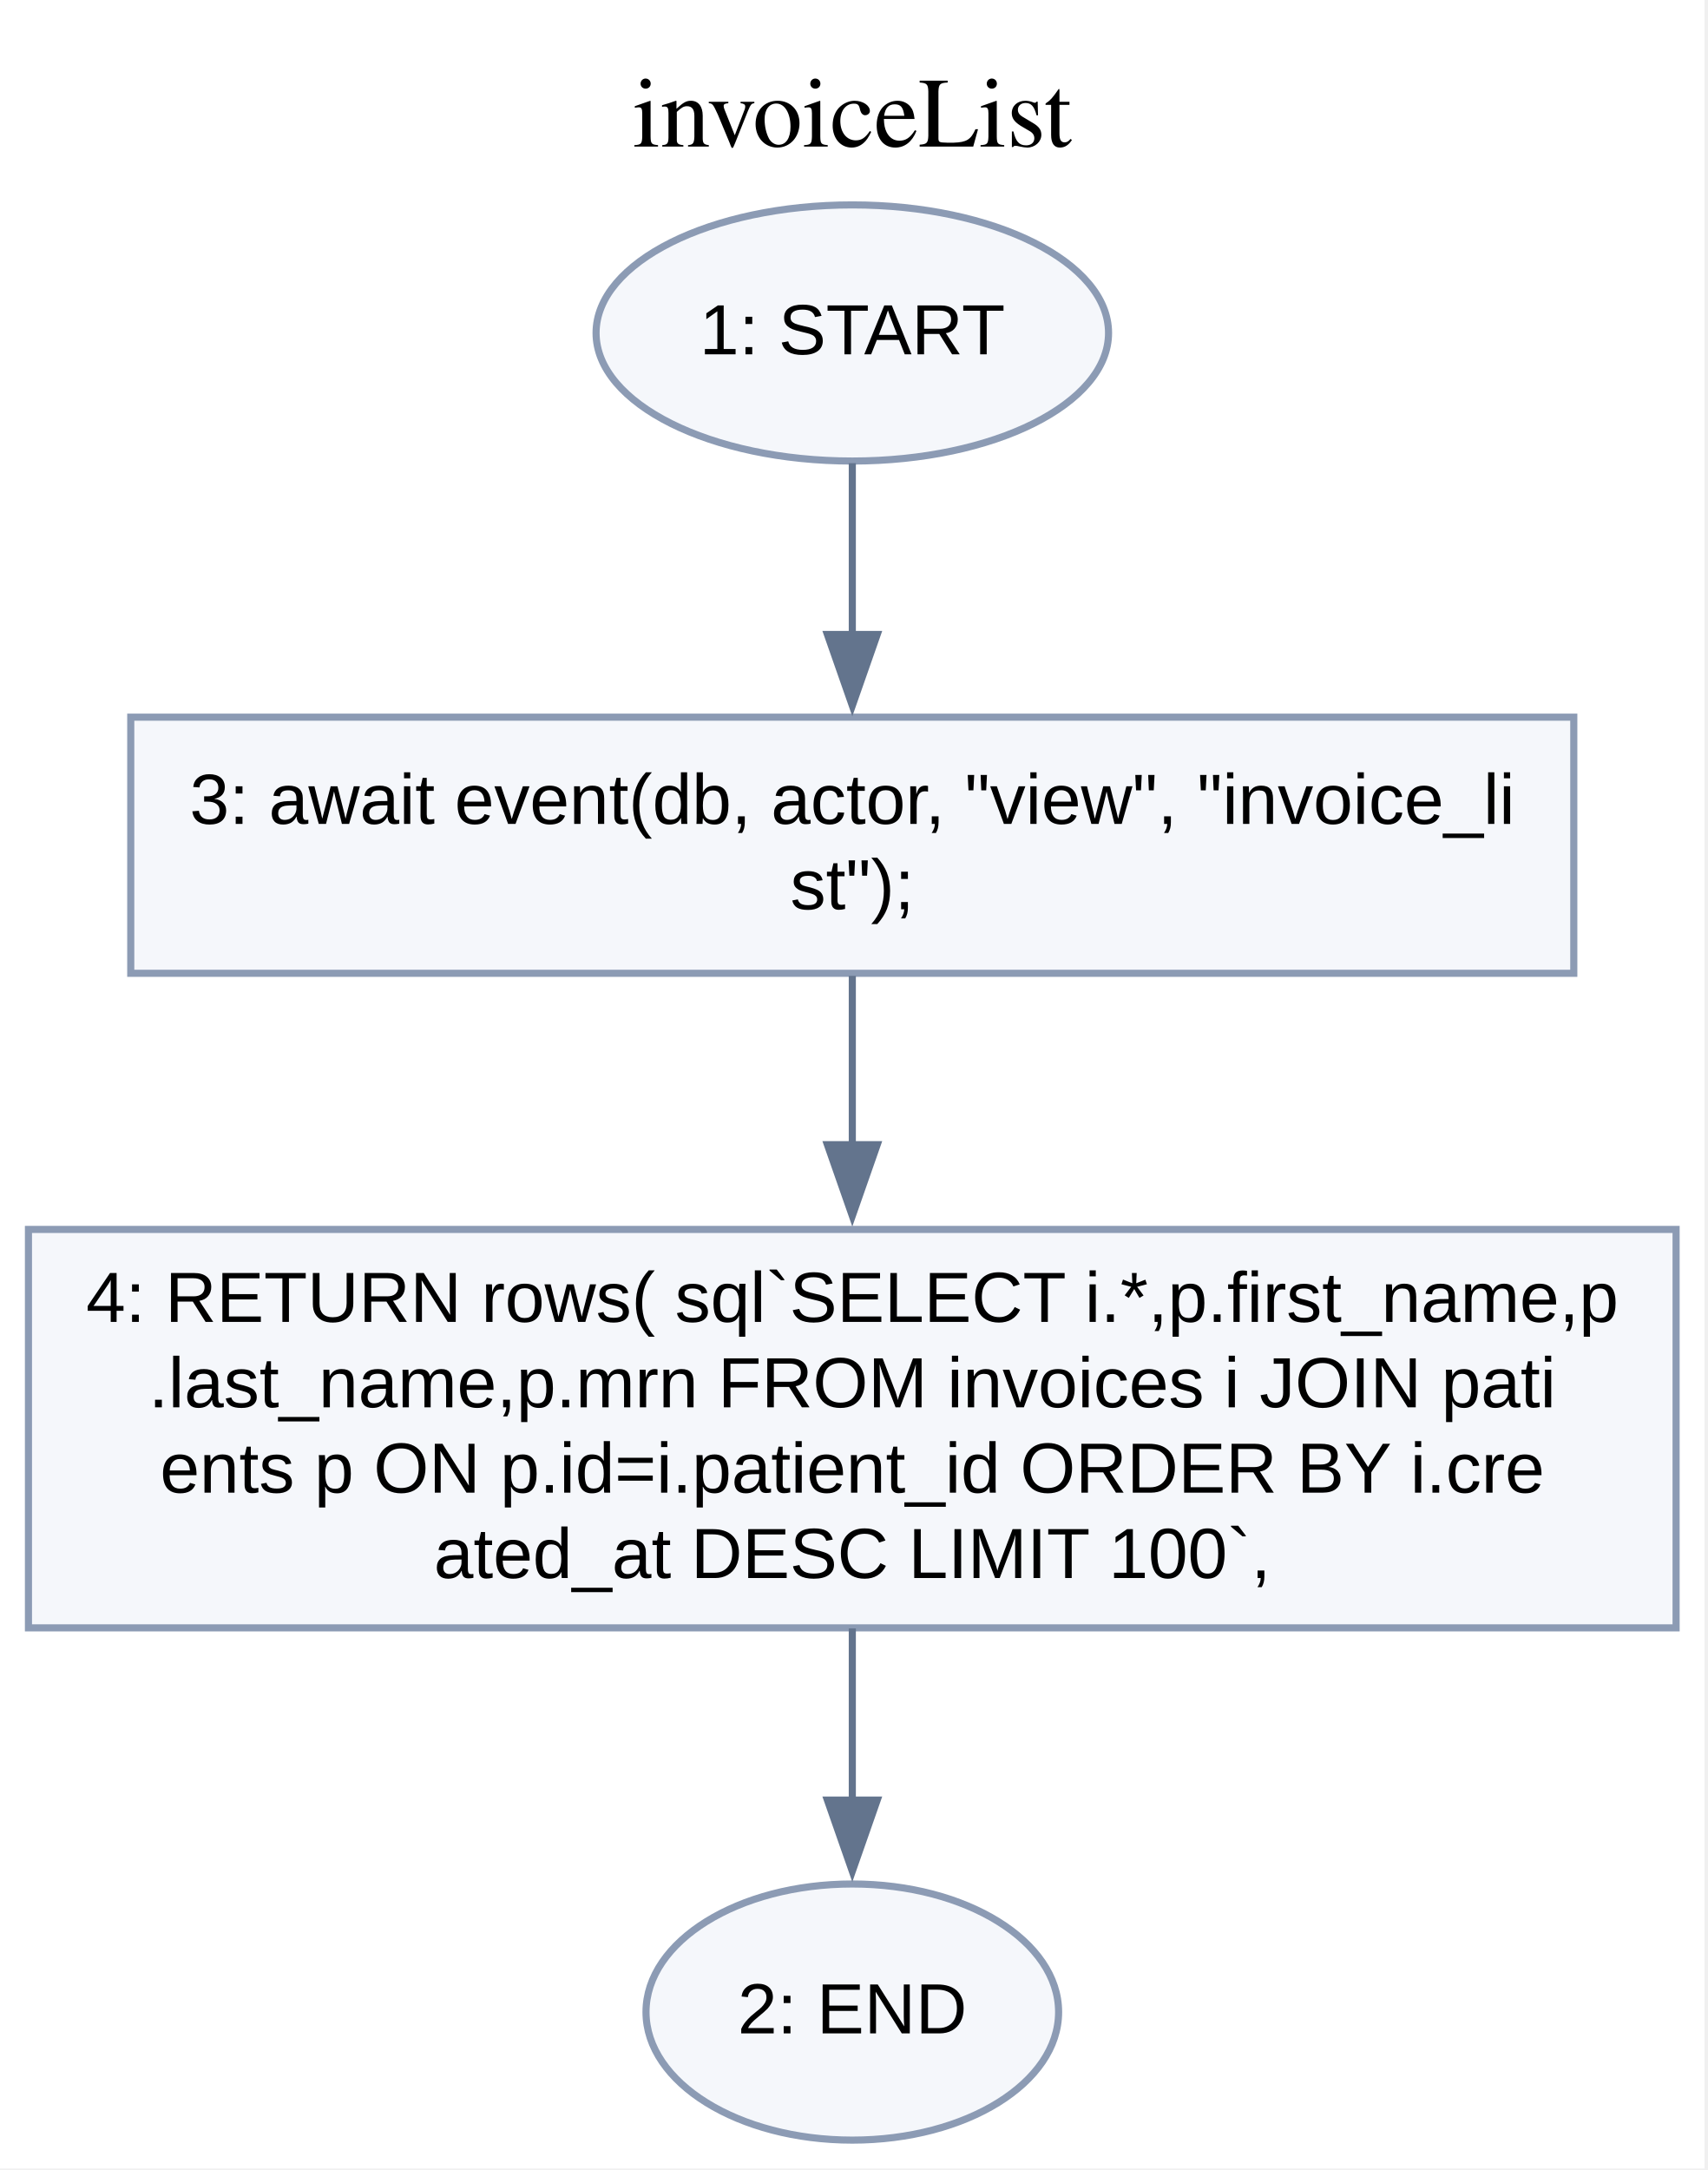
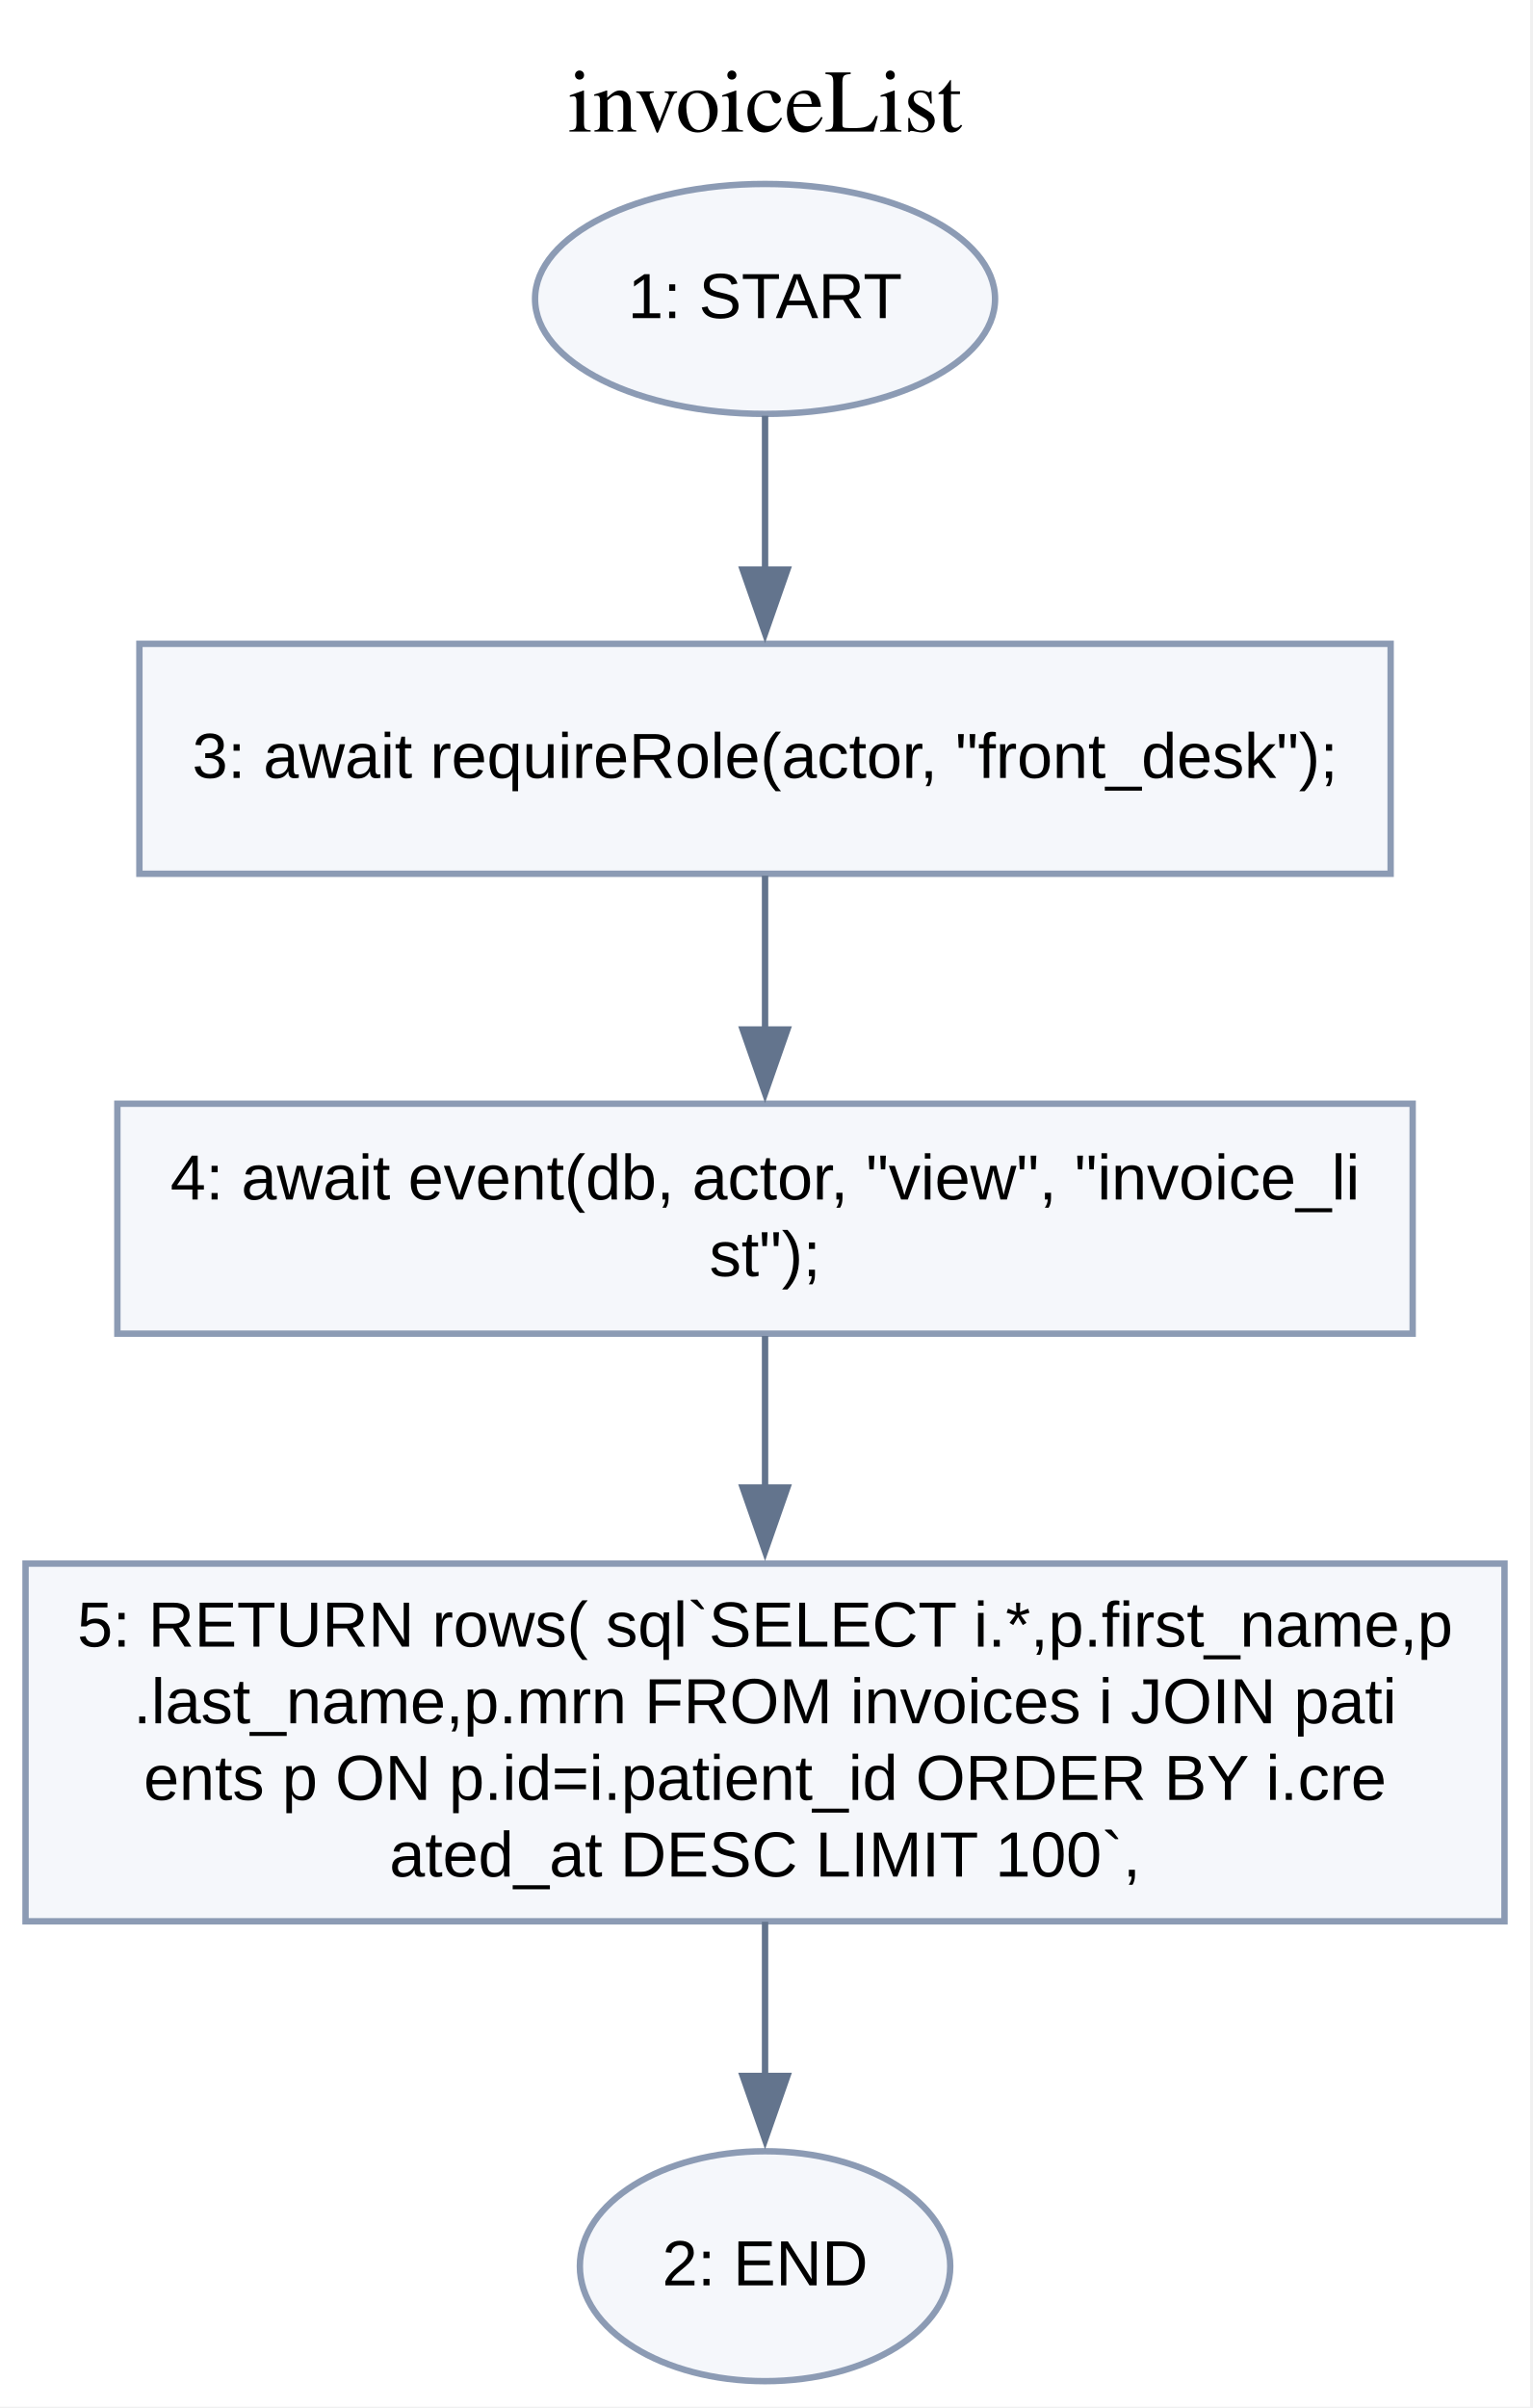
- <svg xmlns="http://www.w3.org/2000/svg" width="240pt" height="305pt" viewBox="0.00 0.00 240.00 305.00">
-   <g id="graph0" class="graph" transform="scale(1 1) rotate(0) translate(4 300.8)">
-     <polygon fill="white" stroke="none" points="-4,4 -4,-300.8 235.61,-300.8 235.61,4 -4,4" />
-     <text xml:space="preserve" text-anchor="middle" x="115.81" y="-280.2" font-family="Times,serif" font-size="14.00">invoiceList</text>
+ <svg xmlns="http://www.w3.org/2000/svg" width="240pt" height="377pt" viewBox="0.00 0.00 240.00 377.00">
+   <g id="graph0" class="graph" transform="scale(1 1) rotate(0) translate(4 372.8)">
+     <polygon fill="white" stroke="none" points="-4,4 -4,-372.8 235.61,-372.8 235.61,4 -4,4" />
+     <text xml:space="preserve" text-anchor="middle" x="115.81" y="-352.2" font-family="Times,serif" font-size="14.00">invoiceList</text>
    <g id="node1" class="node">
-       <ellipse fill="#f5f7fb" stroke="#8c9bb4" cx="115.81" cy="-254" rx="36.02" ry="18" />
-       <text xml:space="preserve" text-anchor="middle" x="115.81" y="-251" font-family="Arial" font-size="10.00">1: START</text>
+       <ellipse fill="#f5f7fb" stroke="#8c9bb4" cx="115.81" cy="-326" rx="36.02" ry="18" />
+       <text xml:space="preserve" text-anchor="middle" x="115.81" y="-323" font-family="Arial" font-size="10.00">1: START</text>
    </g>
    <g id="node3" class="node">
-       <polygon fill="#f5f7fb" stroke="#8c9bb4" points="217.23,-200 14.38,-200 14.38,-164 217.23,-164 217.23,-200" />
-       <text xml:space="preserve" text-anchor="middle" x="115.81" y="-185" font-family="Arial" font-size="10.00">3: await event(db, actor, "view", "invoice_li</text>
-       <text xml:space="preserve" text-anchor="middle" x="115.81" y="-173" font-family="Arial" font-size="10.00">st");</text>
+       <polygon fill="#f5f7fb" stroke="#8c9bb4" points="213.78,-272 17.83,-272 17.83,-236 213.78,-236 213.78,-272" />
+       <text xml:space="preserve" text-anchor="middle" x="115.81" y="-251" font-family="Arial" font-size="10.00">3: await requireRole(actor, "front_desk");</text>
    </g>
    <g id="edge1" class="edge">
-       <path fill="none" stroke="#63748d" d="M115.81,-235.7C115.81,-228.41 115.81,-219.73 115.81,-211.54" />
-       <polygon fill="#63748d" stroke="#63748d" points="119.31,-211.62 115.81,-201.62 112.31,-211.62 119.31,-211.62" />
+       <path fill="none" stroke="#63748d" d="M115.81,-307.7C115.81,-300.41 115.81,-291.73 115.81,-283.54" />
+       <polygon fill="#63748d" stroke="#63748d" points="119.31,-283.62 115.81,-273.62 112.31,-283.62 119.31,-283.62" />
    </g>
    <g id="node2" class="node">
      <ellipse fill="#f5f7fb" stroke="#8c9bb4" cx="115.81" cy="-18" rx="29" ry="18" />
      <text xml:space="preserve" text-anchor="middle" x="115.81" y="-15" font-family="Arial" font-size="10.00">2: END</text>
    </g>
    <g id="node4" class="node">
+       <polygon fill="#f5f7fb" stroke="#8c9bb4" points="217.23,-200 14.38,-200 14.38,-164 217.23,-164 217.23,-200" />
+       <text xml:space="preserve" text-anchor="middle" x="115.81" y="-185" font-family="Arial" font-size="10.00">4: await event(db, actor, "view", "invoice_li</text>
+       <text xml:space="preserve" text-anchor="middle" x="115.81" y="-173" font-family="Arial" font-size="10.00">st");</text>
+     </g>
+     <g id="edge2" class="edge">
+       <path fill="none" stroke="#63748d" d="M115.81,-235.7C115.81,-228.41 115.81,-219.73 115.81,-211.54" />
+       <polygon fill="#63748d" stroke="#63748d" points="119.31,-211.62 115.81,-201.62 112.31,-211.62 119.31,-211.62" />
+     </g>
+     <g id="node5" class="node">
      <polygon fill="#f5f7fb" stroke="#8c9bb4" points="231.61,-128 0,-128 0,-72 231.61,-72 231.61,-128" />
-       <text xml:space="preserve" text-anchor="middle" x="115.81" y="-115" font-family="Arial" font-size="10.00">4: RETURN rows( sql`SELECT i.*,p.first_name,p</text>
+       <text xml:space="preserve" text-anchor="middle" x="115.81" y="-115" font-family="Arial" font-size="10.00">5: RETURN rows( sql`SELECT i.*,p.first_name,p</text>
      <text xml:space="preserve" text-anchor="middle" x="115.81" y="-103" font-family="Arial" font-size="10.00">.last_name,p.mrn FROM invoices i JOIN pati</text>
      <text xml:space="preserve" text-anchor="middle" x="115.81" y="-91" font-family="Arial" font-size="10.00">ents p ON p.id=i.patient_id ORDER BY i.cre</text>
      <text xml:space="preserve" text-anchor="middle" x="115.81" y="-79" font-family="Arial" font-size="10.00">ated_at DESC LIMIT 100`,</text>
    </g>
-     <g id="edge2" class="edge">
+     <g id="edge3" class="edge">
      <path fill="none" stroke="#63748d" d="M115.81,-163.64C115.81,-156.56 115.81,-148.08 115.81,-139.67" />
      <polygon fill="#63748d" stroke="#63748d" points="119.31,-139.91 115.81,-129.91 112.31,-139.91 119.31,-139.91" />
    </g>
-     <g id="edge3" class="edge">
+     <g id="edge4" class="edge">
      <path fill="none" stroke="#63748d" d="M115.81,-71.92C115.81,-64.09 115.81,-55.52 115.81,-47.61" />
      <polygon fill="#63748d" stroke="#63748d" points="119.31,-47.79 115.81,-37.79 112.31,-47.79 119.31,-47.79" />
    </g>
  </g>
</svg>
